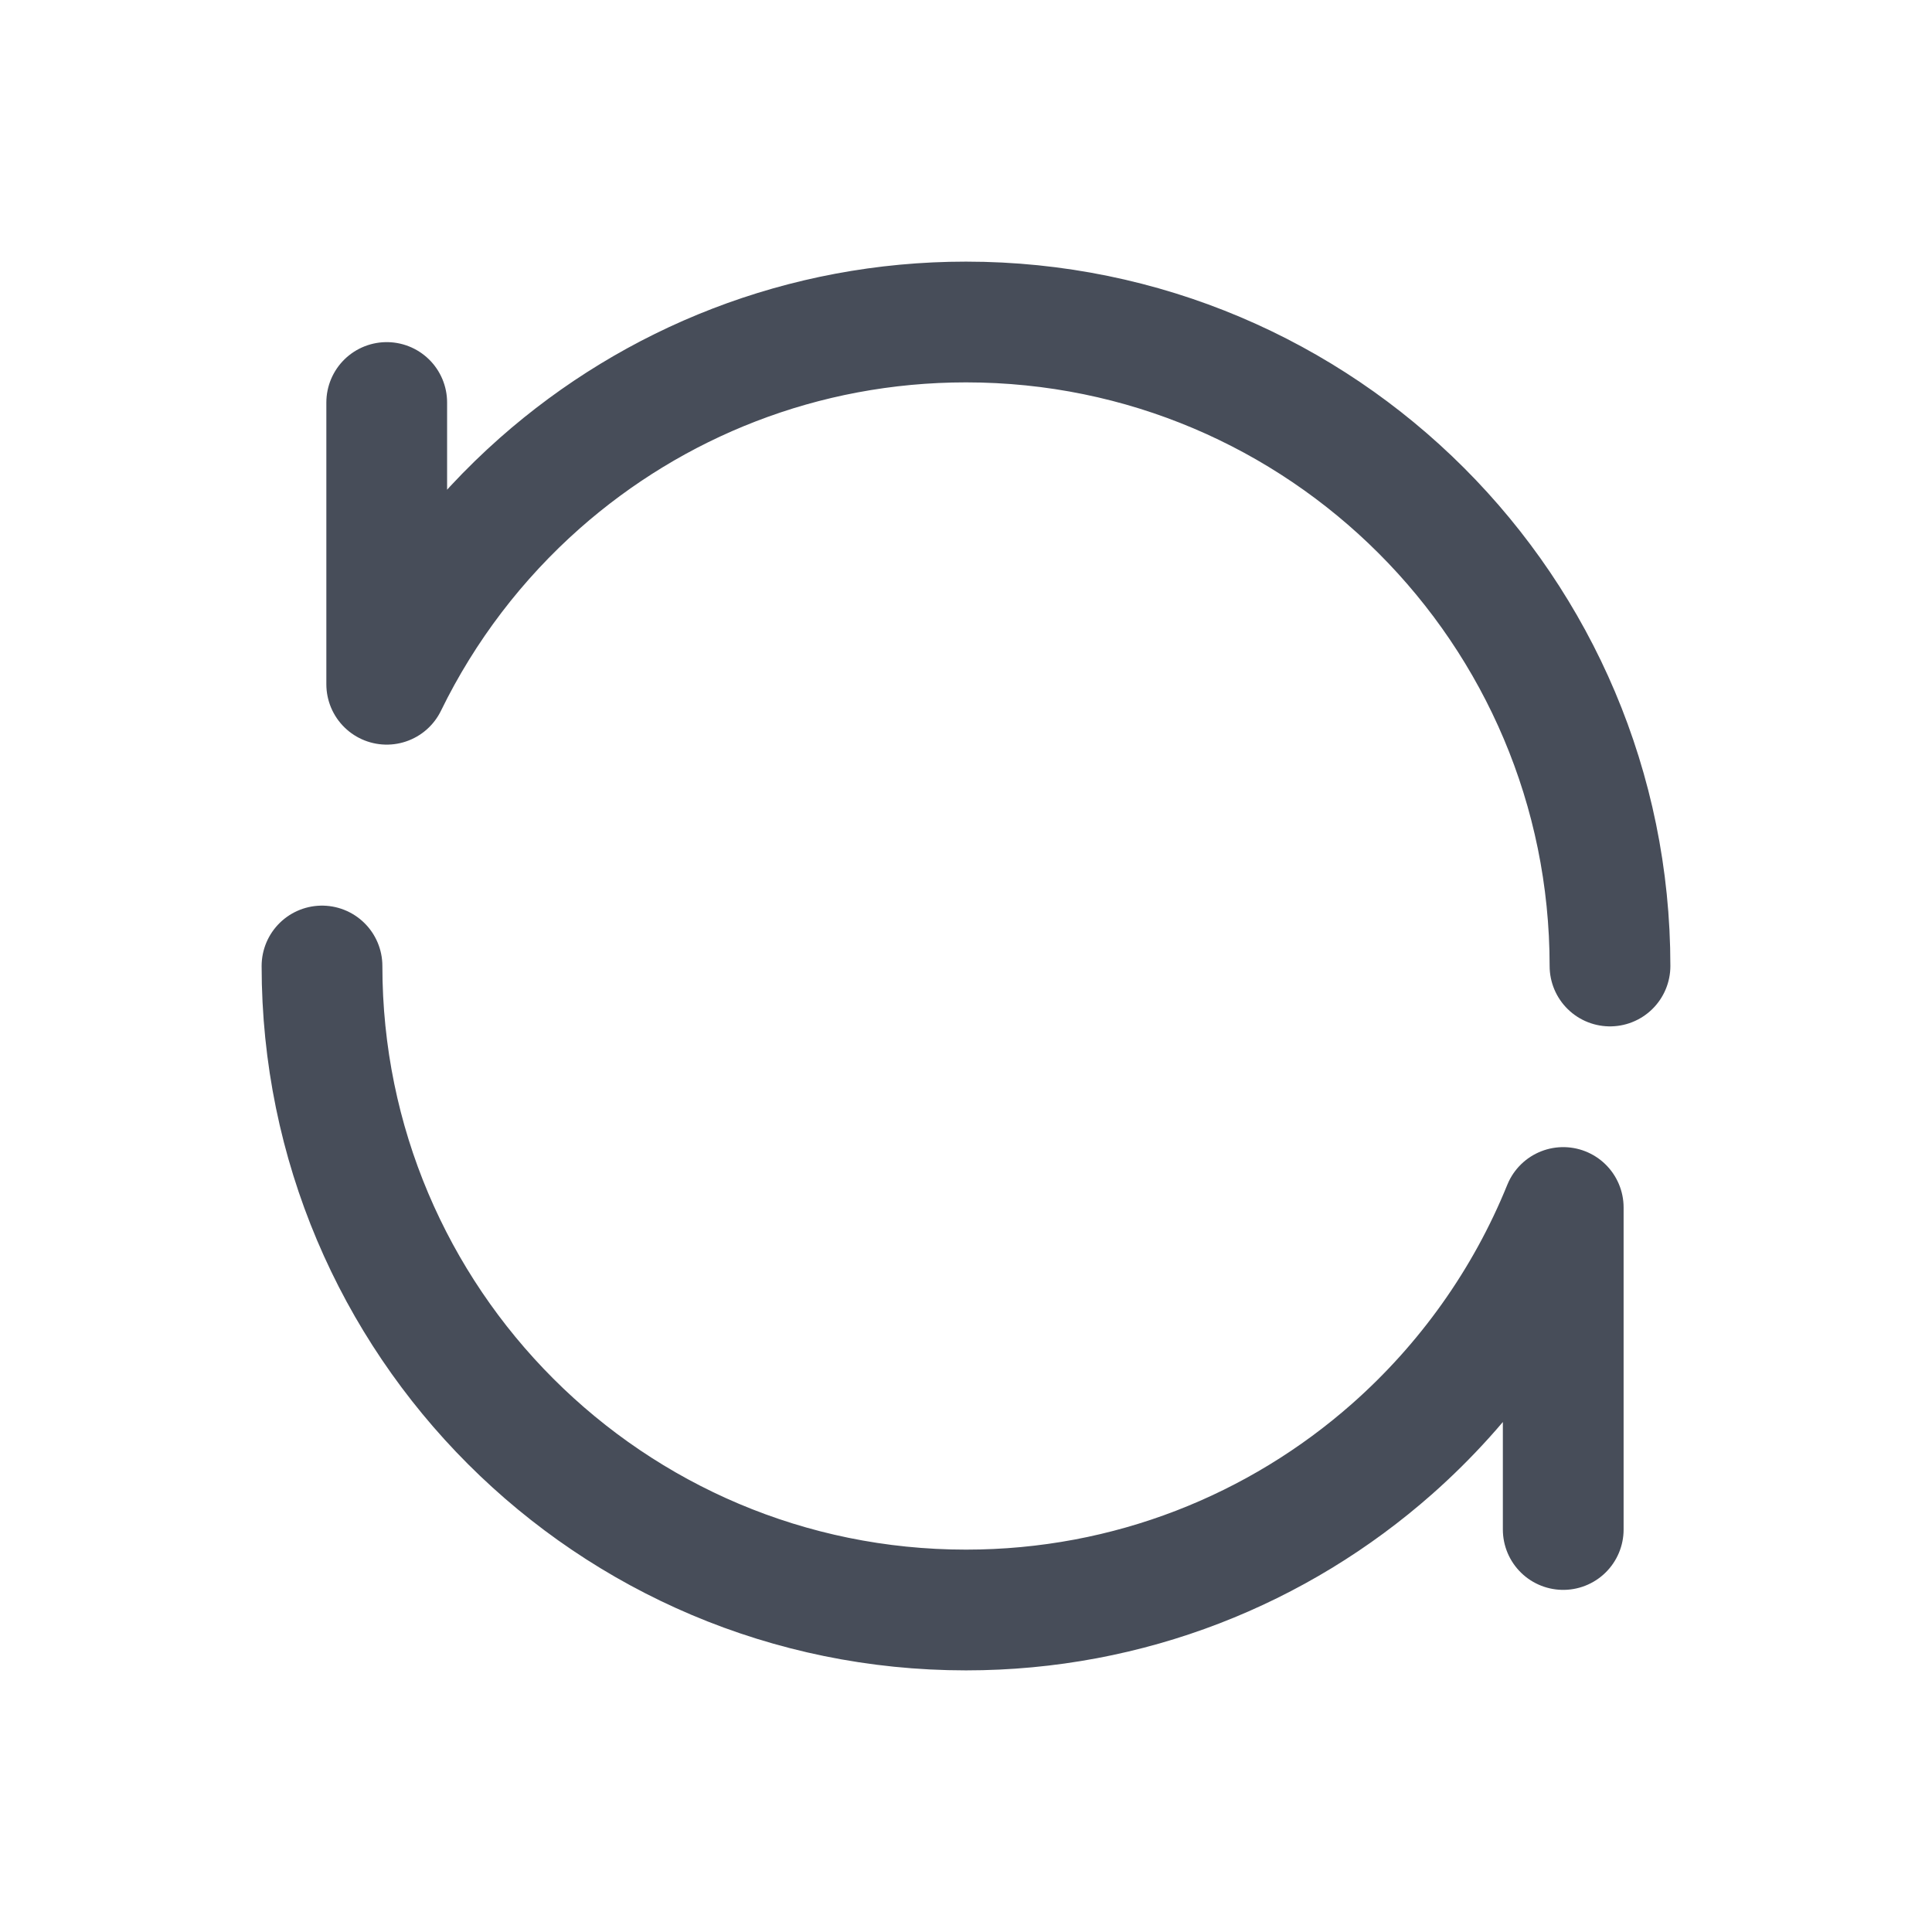
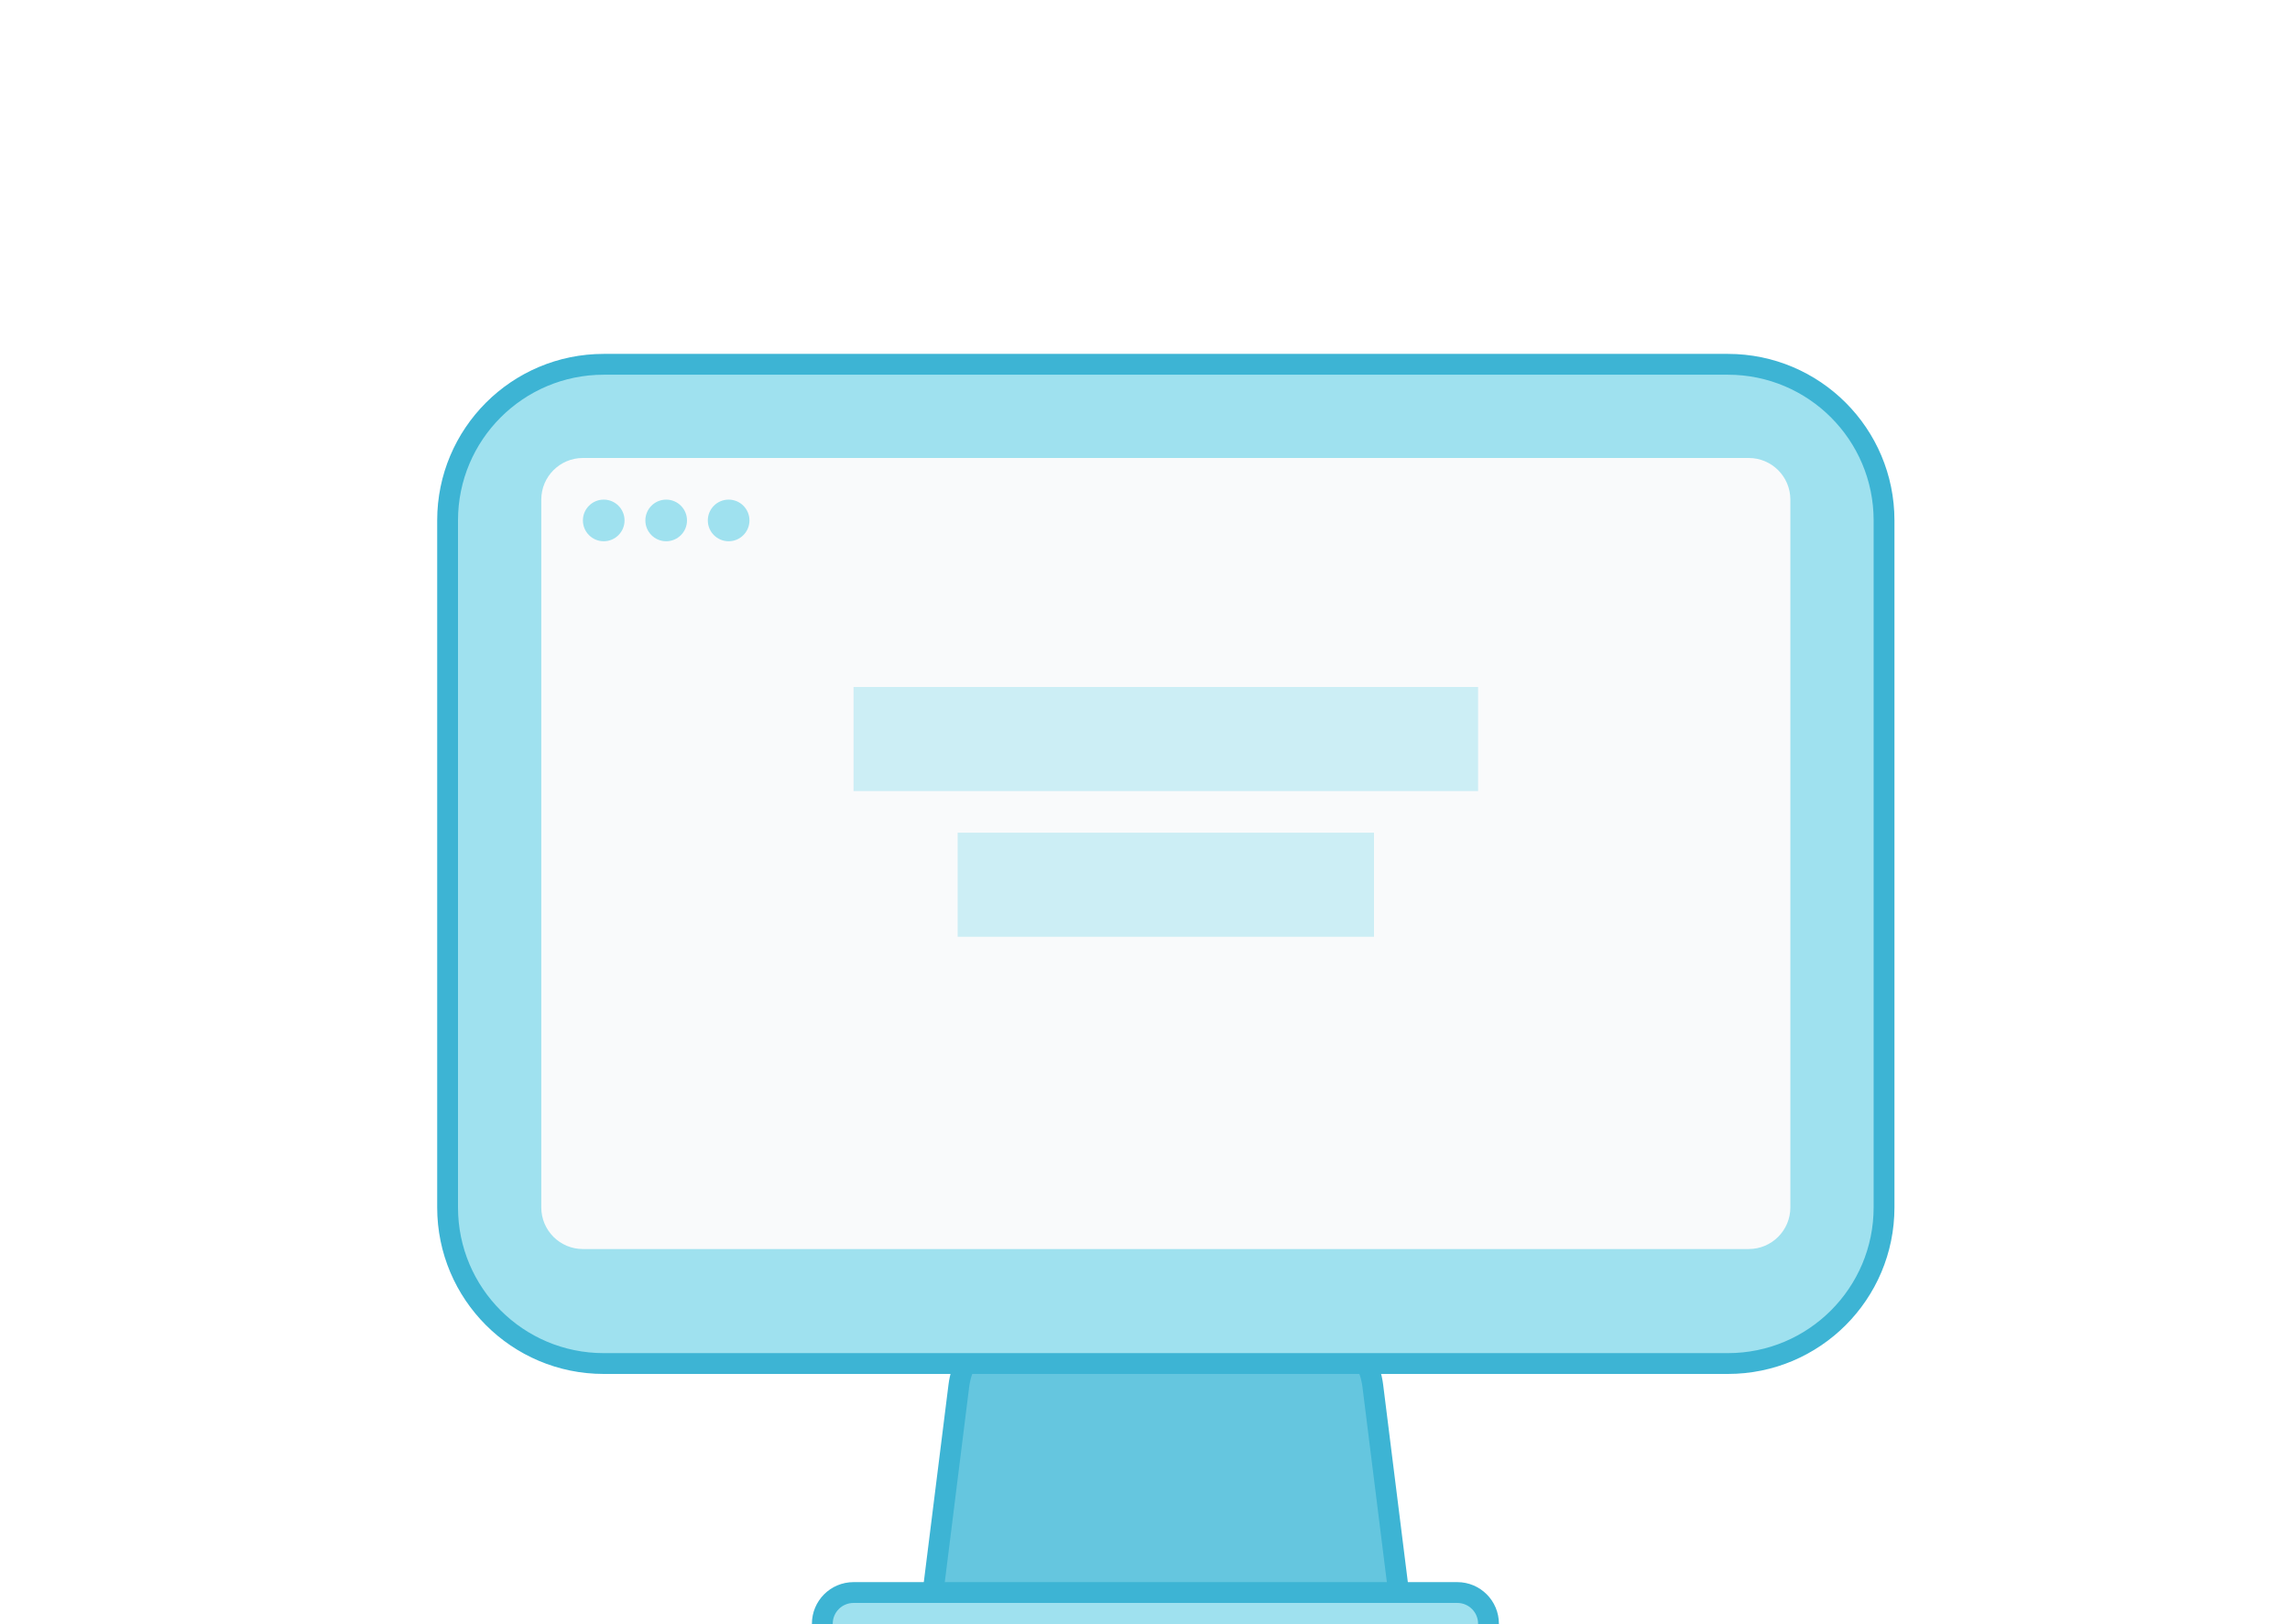
- <svg xmlns="http://www.w3.org/2000/svg" width="24" height="24" viewBox="0 0 24 24" fill="none">
-   <path d="M20 12C20 7.582 16.418 4 12 4C9.971 4 8.119 4.755 6.708 6C5.92 6.696 5.27 7.545 4.804 8.5V5M4 12C4 16.418 7.582 20 12 20C14.029 20 15.881 19.245 17.292 18C18.215 17.185 18.949 16.16 19.419 15V19" stroke="#474D59" stroke-width="1.5" stroke-linecap="round" stroke-linejoin="round" />
+ <svg xmlns="http://www.w3.org/2000/svg" width="110" height="78" viewBox="0 0 110 78" fill="none">
+   <path d="M49.531 63.5H62.469C64.234 63.5 65.723 64.814 65.942 66.566L67.434 78.5H44.566L46.058 66.566C46.277 64.814 47.766 63.5 49.531 63.5Z" fill="#65C6DF" stroke="#3DB4D4" />
+   <rect x="21.5" y="17.5" width="69" height="48" rx="7.5" fill="#9FE1EF" stroke="#3DB4D4" />
+   <rect x="26" y="22" width="60" height="38" rx="2" fill="#F9FAFB" />
+   <circle cx="29" cy="25" r="1" fill="#9FE1EF" />
+   <circle cx="32" cy="25" r="1" fill="#9FE1EF" />
+   <circle cx="35" cy="25" r="1" fill="#9FE1EF" />
+   <rect opacity="0.5" x="41" y="33" width="30" height="5" fill="#9FE1EF" />
+   <rect opacity="0.5" x="46" y="40" width="20" height="5" fill="#9FE1EF" />
+   <rect x="39.5" y="76.5" width="32" height="3" rx="1.5" fill="#9FE1EF" stroke="#3DB4D4" />
</svg>
